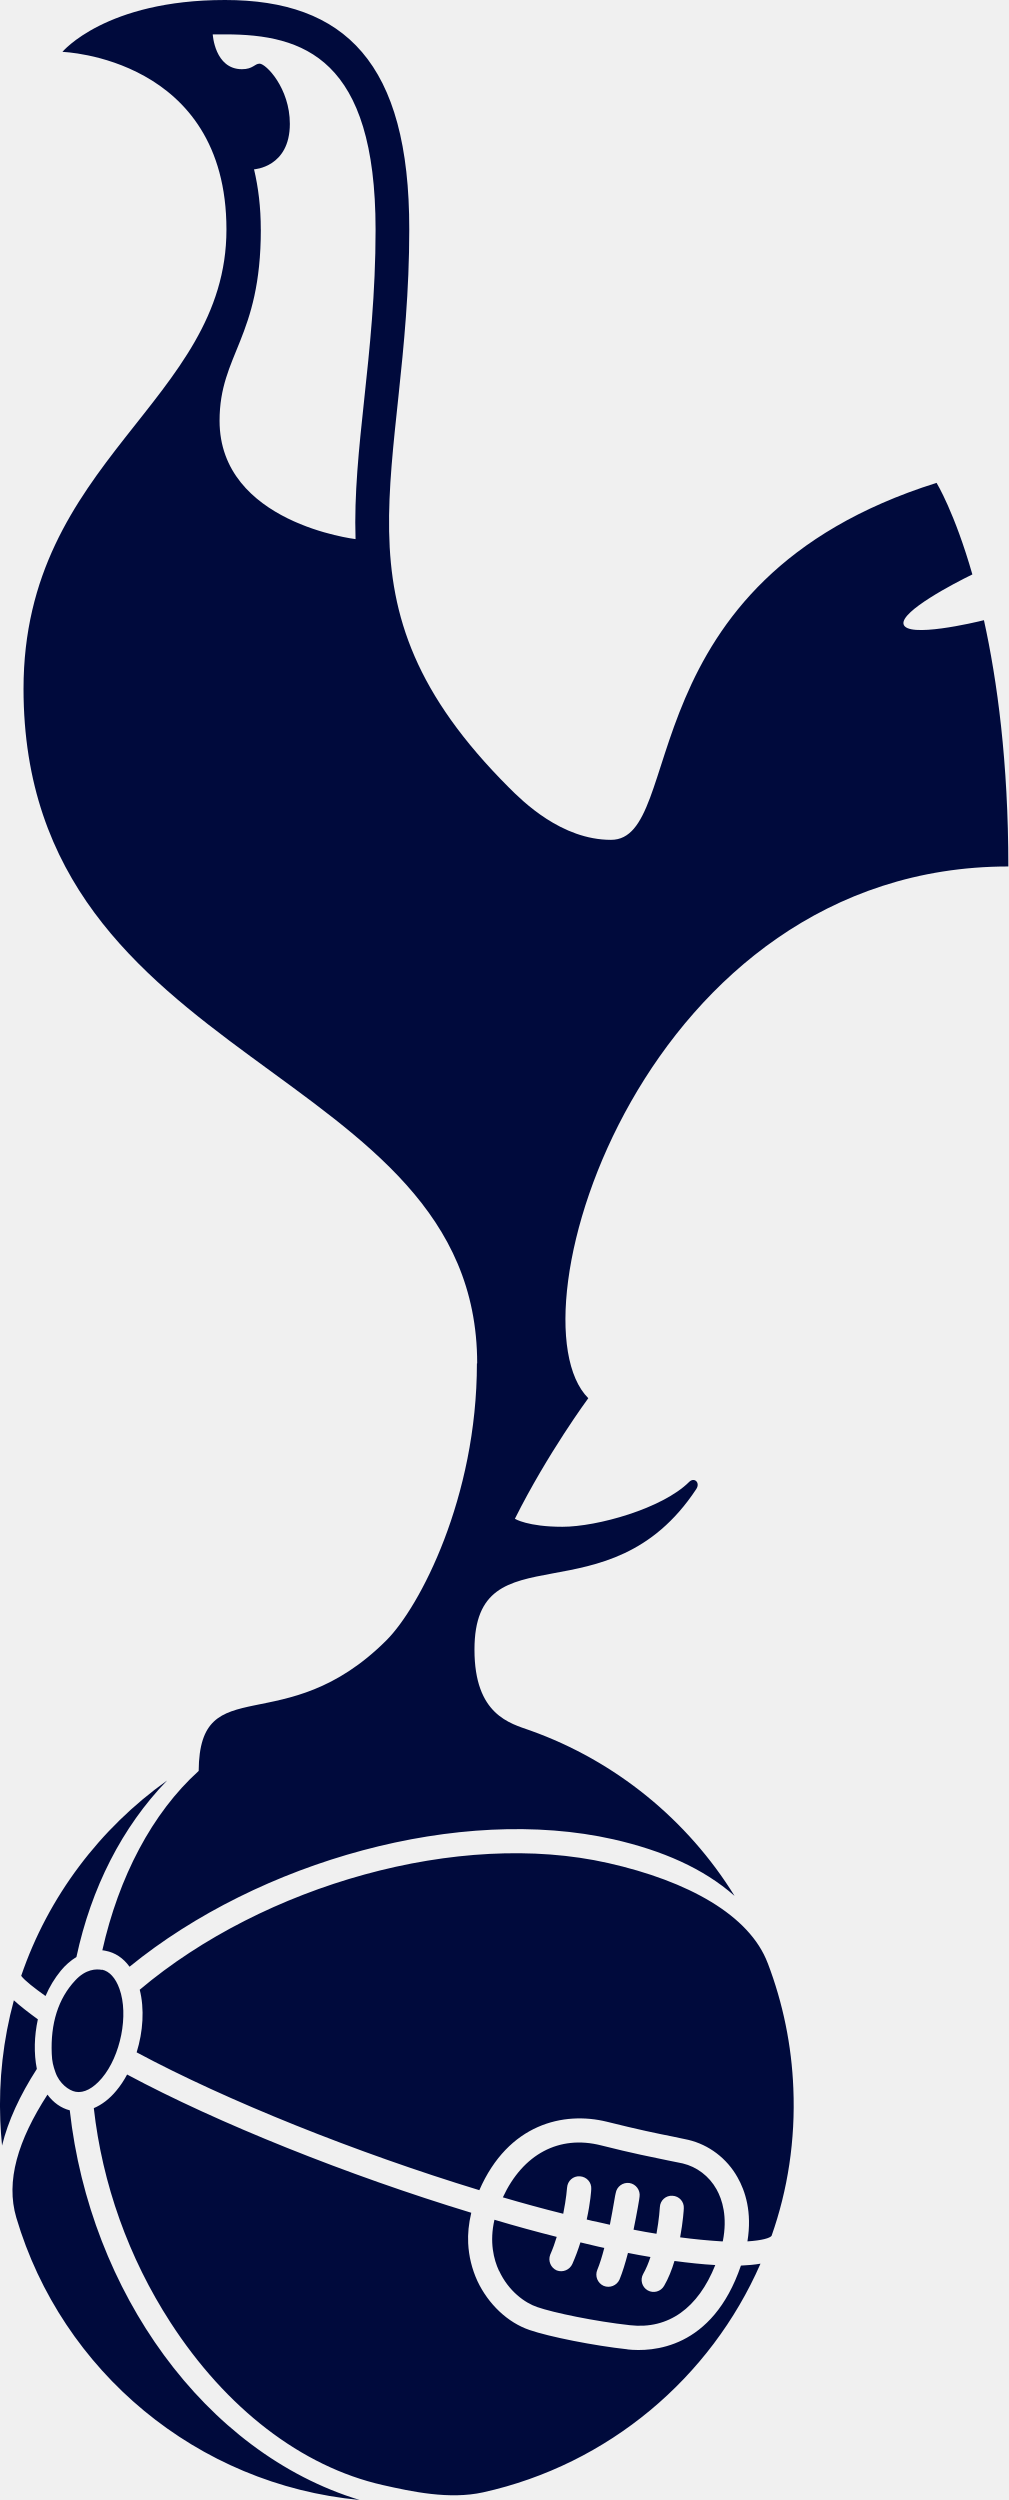
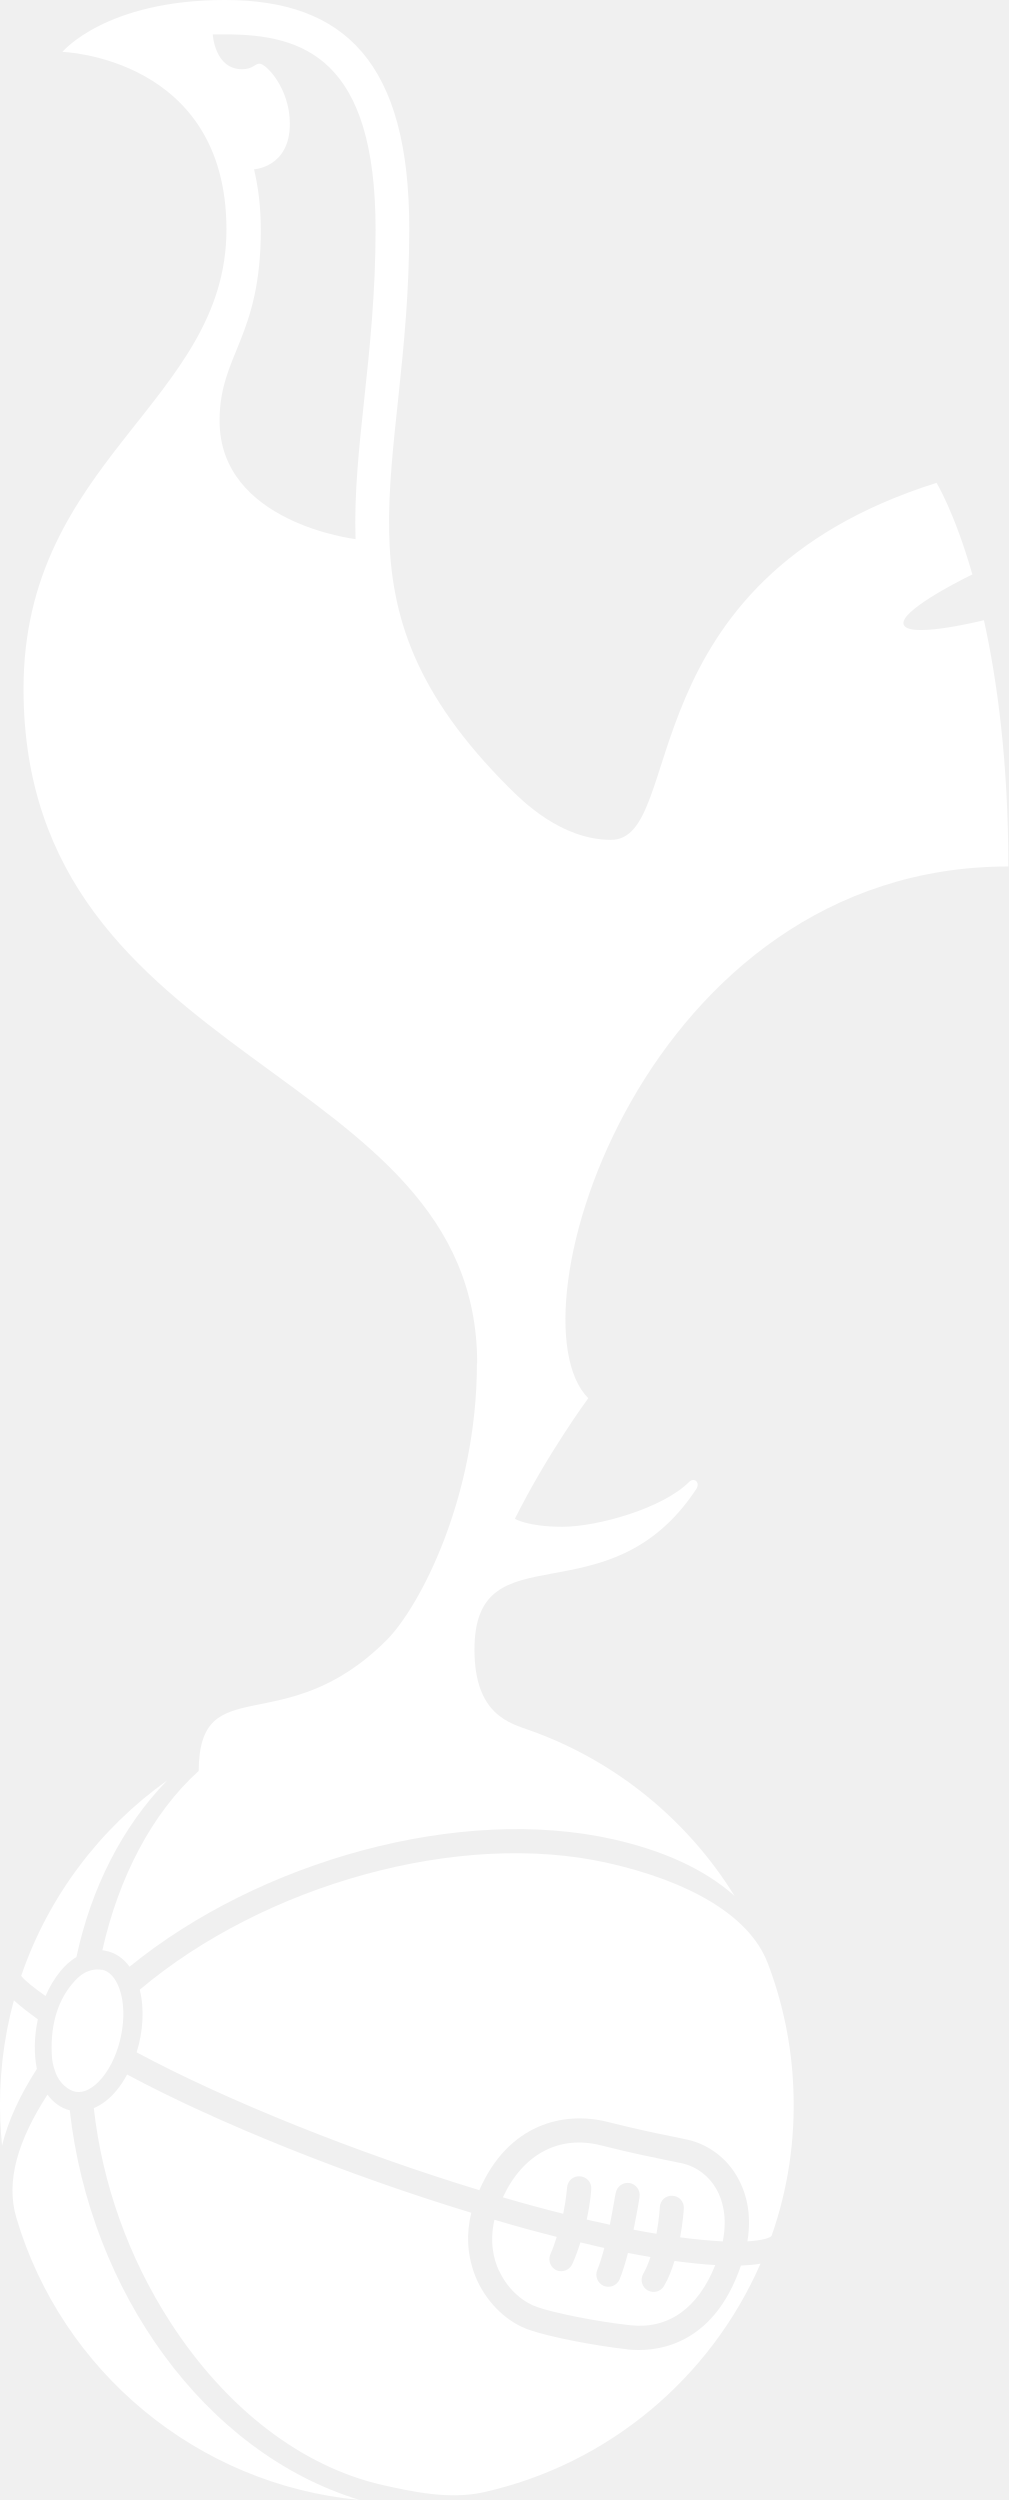
- <svg xmlns="http://www.w3.org/2000/svg" fill="#000a3c" viewBox="0 0 121.01 300.01">
+ <svg xmlns="http://www.w3.org/2000/svg" fill="#FFFFFF" viewBox="0 0 121.01 300.01">
  <defs>
    <path d="M83 86L71 73L2 4L186 121L12 239L179 52Z" />
  </defs>
  <path d="M57.232 163.61c0 16.135-6.874 29.235-10.841 33.215-12.286 12.295-22.459 3.335-22.549 15.695-5.596 5.055-9.598 12.765-11.561 21.525.12 0 .23.03.37.055 1.159.21 2.143.875 2.897 1.915 15.619-12.73 39.686-19.435 58.057-15.29 5.86 1.335 10.807 3.48 14.544 6.79-5.65-9.135-14.284-16.19-24.491-19.84-2.439-.865-6.72-1.86-6.72-9.71 0-14.68 16.053-3.28 26.61-19.26.525-.785-.23-1.475-.84-.875-3.192 3.195-11.036 5.39-15.213 5.39s-5.706-.96-5.706-.96c3.912-7.83 8.808-14.47 8.808-14.47-9.827-9.835 6.7-63.81 50.408-63.81 0-12.535-1.334-22.3-2.928-29.555-1.039.265-9.278 2.21-9.653.46-.314-1.54 6.056-4.88 8.264-5.95-2.143-7.48-4.297-10.99-4.297-10.99-37.477 11.8-29.947 42.84-39.07 42.84-5.946 0-10.613-4.635-12.261-6.29-22.374-22.39-11.947-37.22-11.947-66.95C49.144 7.505 41.34 0 27 0S7.49 6.225 7.49 6.225s19.685.635 19.685 21.315S2.823 55.155 2.823 82.655c0 45.74 54.44 44.875 54.44 80.96M31.296 27.54c0-2.67-.295-5.04-.81-7.22 0 0 4.297-.23 4.297-5.46 0-4.3-2.873-7.22-3.627-7.22-.61 0-.785.665-2.119.665-3.277 0-3.507-4.18-3.507-4.18h1.509c9.368 0 18.032 2.845 18.032 23.44 0 7.625-.72 14.385-1.364 20.365-.635 5.915-1.215 11.395-1.04 16.765 0 0-16.318-1.915-16.318-14.205 0-7.975 4.952-9.92 4.952-22.945v-.01zM8.364 253.245c-1.04-.265-1.969-.93-2.668-1.88-3.543 5.48-5.036 10.38-3.737 14.765 5.455 18.45 21.703 32.055 41.194 33.875-18.611-5.655-32.371-25.06-34.78-46.755h-.01zM4.562 242.34c-1.16-.84-2.174-1.63-2.898-2.295a48 48  720  0 0-1.629 14.45c.035 1.015.12 2 .21 2.985.72-2.965 2.143-6.035 4.177-9.2-.37-1.86-.315-3.95.12-5.95m.929-2.815a12.6 12.6  1800  0 1 1.824-3.02 7.6 7.6  4320  0 1 1.878-1.65c1.769-8.27 5.476-15.605 10.877-21.175-8.054 5.74-14.264 13.925-17.507 23.44.435.58 1.594 1.475 2.898 2.405m69.878 42.415c-4.032-.435-9.423-1.51-11.771-2.32-2.633-.895-4.952-3.105-6.26-5.885a12.3 12.3  3960  0 1-1.105-4.53c-.055-1.105.055-2.32.37-3.655-14.79-4.495-30.437-10.76-41.3-16.59-.37.7-.809 1.365-1.298 1.945-.81.985-1.74 1.685-2.698 2.09 1.014 9.08 4.177 17.96 9.193 25.705 6.635 10.27 15.703 17.315 25.476 19.525 3.477.785 7.999 1.77 12.056.875 15.039-3.335 27.3-13.75 33.28-27.44-.7.12-1.509.195-2.348.23-3.423 10.04-10.632 10.38-13.62 10.06m16.832-46.36c-2.173-5.74-9.507-9.835-19.16-12.01-17.857-4.035-41.3 2.635-56.198 15.205.58 2.295.404 5.02-.37 7.515 10.752 5.775 26.37 12.04 41.124 16.54 3.478-7.975 10.123-9.485 15.299-8.215 3.707.93 6.085 1.42 7.859 1.77l1.914.405c2.458.58 4.631 2.21 5.91 4.495.93 1.63 1.769 4.18 1.19 7.69 1.823-.12 2.697-.405 2.897-.665 1.944-5.515 2.873-11.485 2.613-17.695a47.4 47.4  2880  0 0-3.072-15.03h-.01zm-32.23 36.925c1.124 2.44 3.102 3.86 4.581 4.355 1.914.67 6.95 1.72 11.127 2.175 4.611.525 8.174-2.055 10.232-7.22-1.539-.085-3.192-.265-4.896-.49-.315 1.05-.72 2.09-1.244 2.985a1.45 1.45  3600  0 1-1.969.545 1.45 1.45  360  0 1-.544-1.97c.35-.61.634-1.3.874-2.035-.894-.14-1.794-.315-2.698-.49-.315 1.215-.664 2.35-1.014 3.195a1.476 1.476  4680  0 1-1.914.755 1.48 1.48  5400  0 1-.754-1.915c.294-.7.58-1.63.84-2.635-.46-.085-.93-.21-1.39-.315-.49-.12-.984-.23-1.474-.35a24 24  5760  0 1-.964 2.58 1.48 1.48  3600  0 1-1.879.785 1.48 1.48  4320  0 1-.784-1.88c.315-.72.58-1.455.784-2.145-2.438-.615-4.951-1.3-7.474-2.055-.615 2.67-.09 4.76.544 6.125m26.86-3.545c.58-2.93-.054-4.985-.754-6.235-.894-1.595-2.373-2.7-4.057-3.105l-1.824-.37c-1.683-.35-4.206-.84-7.969-1.795-5.036-1.28-9.388 1.05-11.79 6.235 2.457.72 4.896 1.39 7.244 1.97.37-1.825.46-3.13.46-3.13.054-.81.719-1.42 1.538-1.365.81.055 1.42.72 1.364 1.53 0 .12-.085 1.565-.544 3.655.46.12.929.23 1.389.315.46.12.959.195 1.389.315.404-2.035.664-3.775.7-3.795a1.46 1.46 0 0 1 1.648-1.215c.784.12 1.334.875 1.214 1.65 0 .14-.295 1.88-.72 3.95.965.195 1.88.35 2.753.49.32-1.74.405-3.16.405-3.195.035-.81.72-1.42 1.509-1.365.81.035 1.419.72 1.364 1.51 0 .12-.09 1.595-.44 3.48a71 71 0 0 0 5.072.49m-74.48-32.59c-.635-.12-1.914-.12-3.193 1.28-2.033 2.175-2.963 5.16-2.808 8.795.035.93.175 1.455.44 2.21.46 1.335 1.594 2.2 2.438 2.35.985.175 2.089-.405 3.128-1.63 2.263-2.67 3.248-7.6 2.118-10.73-.46-1.3-1.214-2.12-2.088-2.295" data-source="https://football-logos.cc" />
</svg>
